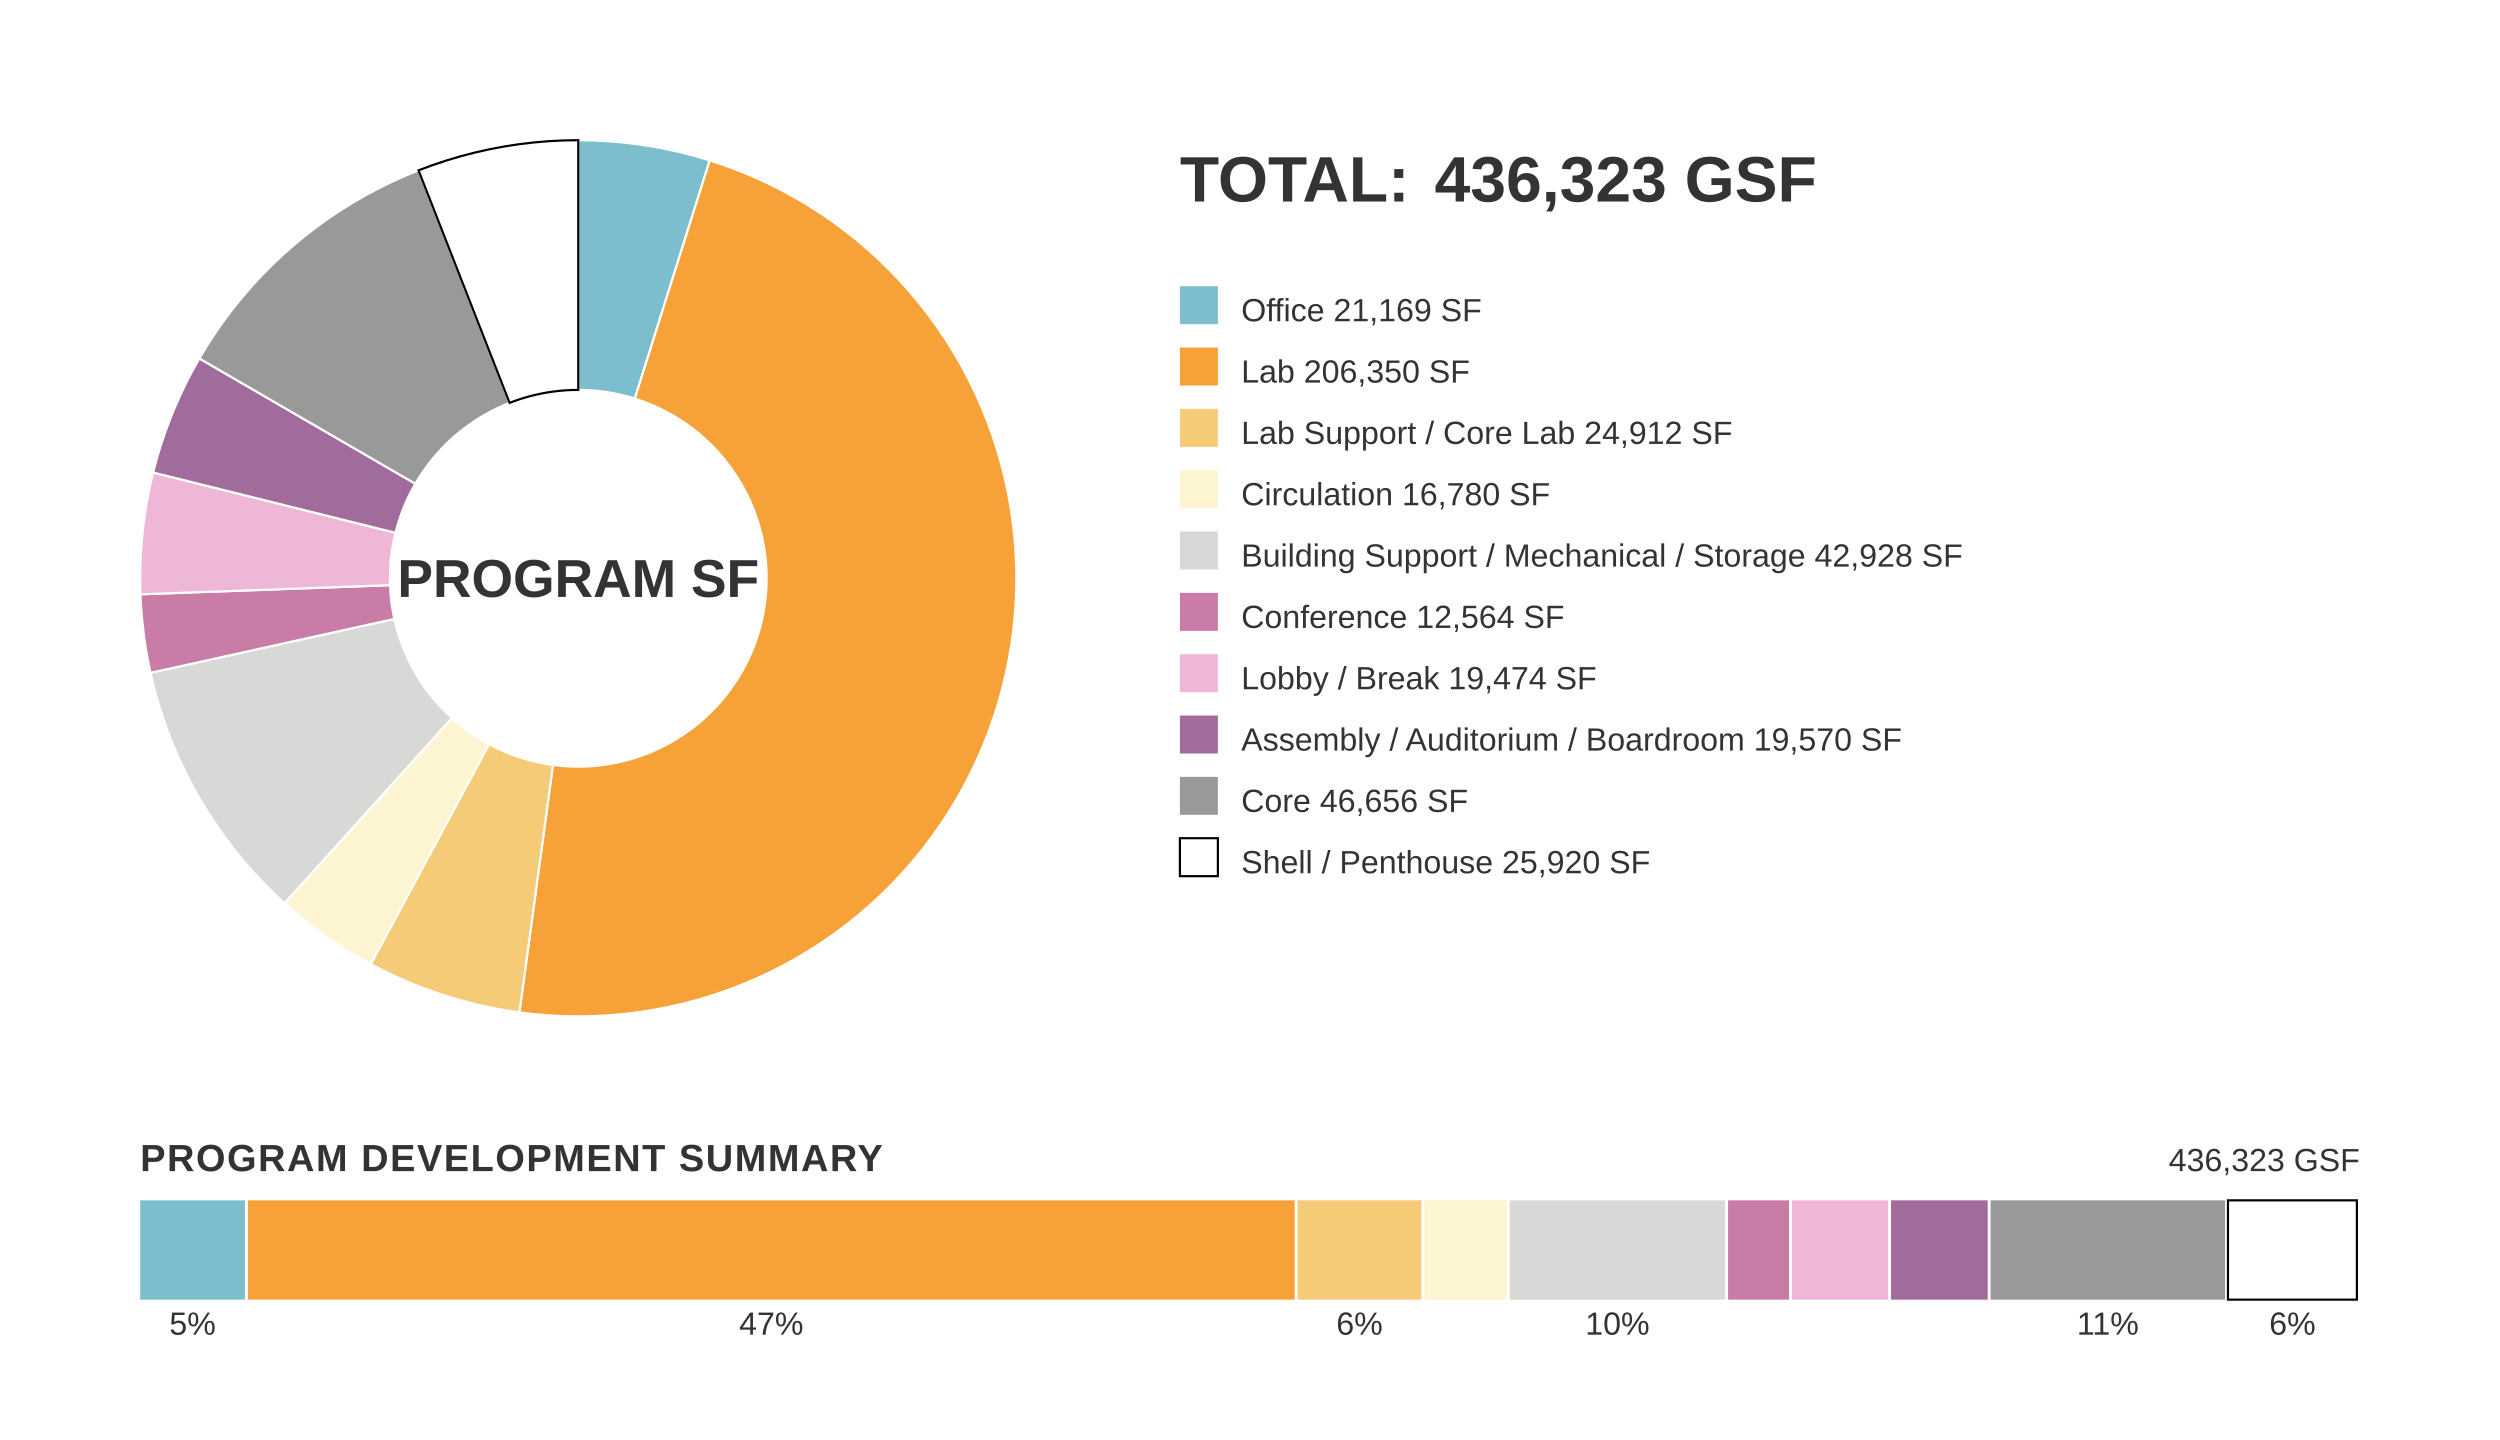
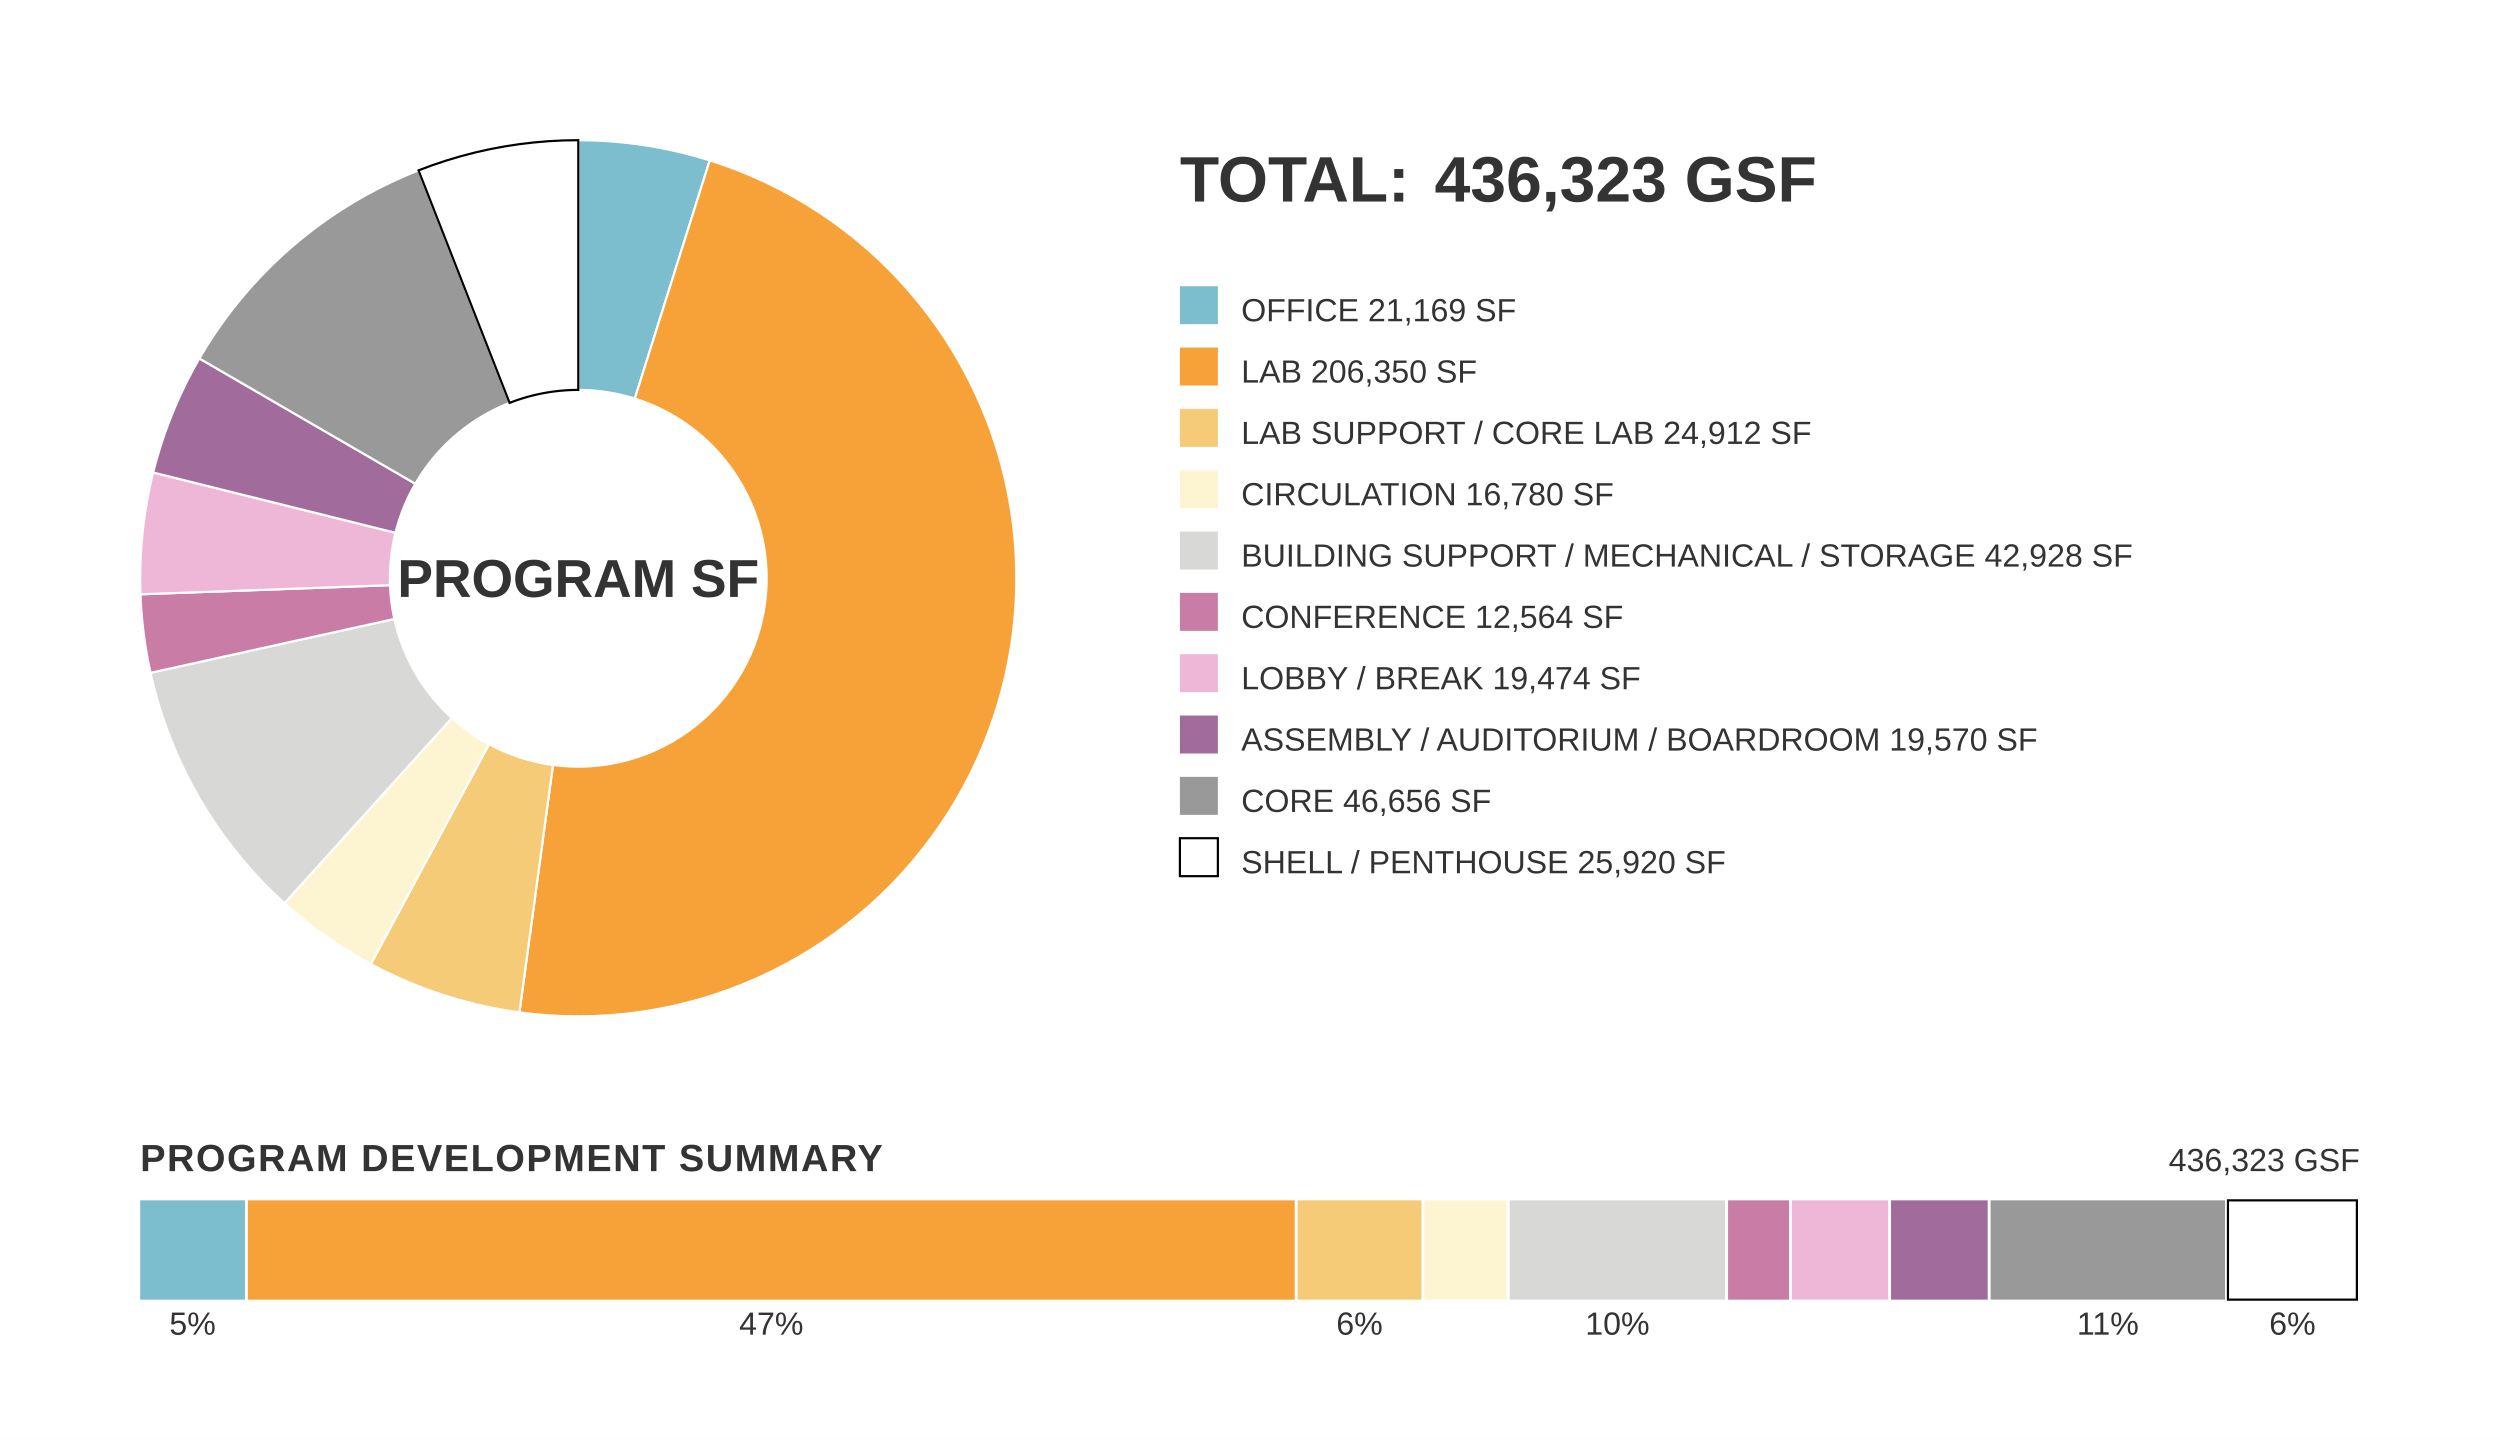
<svg xmlns="http://www.w3.org/2000/svg" width="856" height="493" viewBox="0 0 856 493">
  <rect width="100%" height="100%" fill="#FFFFFF" />
  <g id="PD_PIE">
    <path id="PIE_OFFICE" fill="#7CBECD" stroke="#FFFFFF" stroke-width="0.75" fill-rule="evenodd" d="M198,48 L203.08,48.086 L208.154,48.344 L213.216,48.774 L218.26,49.375 L223.282,50.146 L228.274,51.087 L233.232,52.196 L238.15,53.473 L243.021,54.916 L217.359,136.474 L215.264,135.853 L213.15,135.304 L211.018,134.827 L208.871,134.423 L206.712,134.091 L204.543,133.833 L202.366,133.648 L200.184,133.537 L198,133.5 Z" />
    <path id="PIE_LAB" fill="#F7A238" stroke="#FFFFFF" stroke-width="0.75" fill-rule="evenodd" d="M243.021,54.916 L247.937,56.556 L252.793,58.366 L257.584,60.342 L262.304,62.483 L266.947,64.785 L271.508,67.246 L275.981,69.864 L280.361,72.634 L284.643,75.554 L288.821,78.62 L292.891,81.829 L296.848,85.176 L300.686,88.659 L304.402,92.271 L307.991,96.01 L311.449,99.871 L314.771,103.848 L317.954,107.938 L320.993,112.136 L323.886,116.436 L326.629,120.834 L329.218,125.323 L331.65,129.9 L333.923,134.557 L336.033,139.291 L337.979,144.094 L339.758,148.962 L341.367,153.888 L342.806,158.867 L344.071,163.893 L345.162,168.96 L346.077,174.061 L346.816,179.19 L347.377,184.342 L347.76,189.511 L347.963,194.69 L347.988,199.872 L347.834,205.052 L347.501,210.224 L346.99,215.382 L346.3,220.518 L345.434,225.628 L344.391,230.704 L343.174,235.742 L341.784,240.735 L340.222,245.676 L338.49,250.561 L336.59,255.383 L334.525,260.136 L332.297,264.815 L329.909,269.415 L327.363,273.929 L324.663,278.353 L321.811,282.68 L318.812,286.907 L315.669,291.027 L312.385,295.037 L308.964,298.93 L305.411,302.704 L301.73,306.352 L297.925,309.87 L294.001,313.256 L289.962,316.503 L285.813,319.609 L281.56,322.57 L277.207,325.383 L272.759,328.043 L268.222,330.548 L263.601,332.894 L258.902,335.08 L254.13,337.102 L249.291,338.958 L244.391,340.646 L239.436,342.163 L234.431,343.509 L229.382,344.68 L224.296,345.677 L219.179,346.497 L214.037,347.14 L208.875,347.605 L203.7,347.892 L198.519,347.999 L193.337,347.927 L188.16,347.677 L182.995,347.248 L177.848,346.64 L189.335,261.915 L191.548,262.176 L193.769,262.361 L195.995,262.469 L198.223,262.5 L200.451,262.453 L202.676,262.33 L204.896,262.13 L207.107,261.854 L209.307,261.501 L211.494,261.073 L213.665,260.569 L215.817,259.99 L217.948,259.338 L220.055,258.612 L222.136,257.814 L224.188,256.944 L226.208,256.005 L228.195,254.995 L230.146,253.918 L232.059,252.774 L233.931,251.565 L235.76,250.292 L237.544,248.956 L239.28,247.56 L240.968,246.104 L242.604,244.591 L244.187,243.023 L245.715,241.4 L247.185,239.726 L248.597,238.002 L249.949,236.23 L251.239,234.413 L252.465,232.552 L253.626,230.65 L254.721,228.708 L255.748,226.731 L256.706,224.719 L257.594,222.675 L258.411,220.601 L259.155,218.501 L259.827,216.376 L260.425,214.229 L260.948,212.063 L261.397,209.88 L261.769,207.683 L262.065,205.474 L262.285,203.256 L262.429,201.033 L262.495,198.805 L262.484,196.577 L262.397,194.35 L262.232,192.127 L261.991,189.912 L261.673,187.706 L261.28,185.513 L260.811,183.334 L260.266,181.173 L259.648,179.032 L258.956,176.914 L258.191,174.82 L257.354,172.755 L256.447,170.72 L255.47,168.717 L254.424,166.749 L253.31,164.818 L252.131,162.928 L250.887,161.078 L249.58,159.274 L248.212,157.515 L246.783,155.804 L245.296,154.144 L243.753,152.537 L242.155,150.983 L240.504,149.486 L238.803,148.047 L237.053,146.667 L235.257,145.348 L233.415,144.093 L231.532,142.901 L229.609,141.776 L227.647,140.718 L225.651,139.728 L223.621,138.807 L221.561,137.957 L219.473,137.179 L217.359,136.474 Z" />
    <path id="PIE_LAB_SUPPORT" fill="#F5CB78" stroke="#FFFFFF" stroke-width="0.75" fill-rule="evenodd" d="M177.848,346.64 L173.012,345.904 L168.203,345.011 L163.425,343.961 L158.684,342.756 L153.985,341.397 L149.332,339.885 L144.732,338.223 L140.188,336.412 L135.705,334.453 L131.289,332.349 L126.944,330.102 L167.446,254.804 L169.314,255.77 L171.213,256.675 L173.141,257.517 L175.095,258.296 L177.073,259.011 L179.073,259.661 L181.094,260.245 L183.133,260.763 L185.187,261.215 L187.255,261.599 L189.335,261.915 Z" />
    <path id="PIE_CIRCULATION" fill="#FDF5D1" stroke="#FFFFFF" stroke-width="0.75" fill-rule="evenodd" d="M126.944,330.102 L122.427,327.571 L118,324.886 L113.669,322.049 L109.438,319.065 L105.313,315.937 L101.298,312.668 L97.398,309.262 L154.741,245.843 L156.418,247.307 L158.144,248.713 L159.918,250.058 L161.738,251.341 L163.6,252.561 L165.504,253.716 L167.446,254.804 Z" />
    <path id="PIE_BUILDING_SUPPORT" fill="#D8D8D6" stroke="#FFFFFF" stroke-width="0.75" fill-rule="evenodd" d="M97.398,309.262 L93.637,305.742 L89.999,302.095 L86.488,298.325 L83.109,294.437 L79.866,290.435 L76.762,286.325 L73.8,282.11 L70.986,277.796 L68.321,273.387 L65.809,268.89 L63.452,264.31 L61.255,259.651 L59.219,254.919 L57.346,250.12 L55.64,245.26 L54.101,240.344 L52.732,235.378 L51.534,230.368 L135.02,211.918 L135.535,214.073 L136.123,216.208 L136.785,218.322 L137.519,220.412 L138.324,222.475 L139.2,224.51 L140.145,226.513 L141.158,228.483 L142.238,230.417 L143.384,232.312 L144.594,234.167 L145.868,235.98 L147.202,237.747 L148.597,239.468 L150.05,241.14 L151.56,242.761 L153.124,244.329 L154.741,245.843 Z" />
    <path id="PIE_CONFERENCE" fill="#C97CA6" stroke="#FFFFFF" stroke-width="0.75" fill-rule="evenodd" d="M51.534,230.368 L50.625,225.938 L49.849,221.482 L49.209,217.004 L48.703,212.509 L48.334,208.002 L48.1,203.485 L133.543,200.358 L133.644,202.301 L133.802,204.239 L134.02,206.172 L134.295,208.097 L134.629,210.013 L135.02,211.918 Z" />
    <path id="PIE_LOBBY" fill="#EFB7D7" stroke="#FFFFFF" stroke-width="0.75" fill-rule="evenodd" d="M48.1,203.485 L48.002,198.812 L48.05,194.139 L48.243,189.469 L48.581,184.808 L49.065,180.159 L49.693,175.528 L50.465,170.918 L51.38,166.335 L52.438,161.783 L135.408,182.427 L134.954,184.384 L134.56,186.355 L134.228,188.337 L133.958,190.328 L133.75,192.327 L133.604,194.332 L133.521,196.34 L133.501,198.349 L133.543,200.358 Z" />
    <path id="PIE_ASSEMBLY" fill="#A16C9B" stroke="#FFFFFF" stroke-width="0.75" fill-rule="evenodd" d="M52.438,161.783 L53.643,157.243 L54.99,152.744 L56.477,148.289 L58.103,143.882 L59.866,139.529 L61.764,135.232 L63.796,130.998 L65.959,126.829 L68.252,122.73 L142.209,165.634 L141.223,167.397 L140.292,169.189 L139.419,171.01 L138.602,172.857 L137.844,174.729 L137.145,176.624 L136.506,178.54 L135.927,180.475 L135.408,182.427 Z" />
    <path id="PIE_CORE" fill="#999999" stroke="#FFFFFF" stroke-width="0.75" fill-rule="evenodd" d="M68.252,122.73 L70.854,118.415 L73.599,114.189 L76.484,110.058 L79.506,106.026 L82.662,102.098 L85.948,98.279 L89.361,94.571 L92.896,90.981 L96.55,87.511 L100.318,84.166 L104.196,80.949 L108.181,77.865 L112.266,74.916 L116.449,72.106 L120.723,69.438 L125.085,66.915 L129.529,64.54 L134.05,62.315 L138.643,60.244 L143.304,58.328 L174.481,137.941 L172.477,138.765 L170.501,139.656 L168.557,140.612 L166.646,141.633 L164.771,142.718 L162.933,143.865 L161.135,145.074 L159.378,146.342 L157.664,147.668 L155.997,149.051 L154.376,150.49 L152.805,151.982 L151.285,153.526 L149.818,155.12 L148.405,156.762 L147.048,158.451 L145.748,160.185 L144.507,161.961 L143.327,163.778 L142.209,165.634 Z" />
    <path id="PIE_SHELL" fill="#FFFFFF" stroke="#000000" stroke-width="0.75" fill-rule="evenodd" d="M143.304,58.328 L148.073,56.553 L152.901,54.94 L157.78,53.493 L162.706,52.211 L167.672,51.098 L172.673,50.154 L177.703,49.38 L182.757,48.777 L187.828,48.345 L192.911,48.086 L198,48 L198,133.5 L195.812,133.537 L193.626,133.648 L191.446,133.834 L189.272,134.093 L187.109,134.426 L184.959,134.832 L182.823,135.311 L180.705,135.862 L178.607,136.484 L176.532,137.178 L174.481,137.941 Z" />
    <path id="BAR_OFFICE" fill="#7CBECD" stroke="none" stroke-width="0" fill-rule="evenodd" d="M48,411 L83.873,411 L83.873,445 L48,445 Z" />
    <path id="BAR_LAB" fill="#F7A238" stroke="none" stroke-width="0" fill-rule="evenodd" d="M84.873,411 L443.299,411 L443.299,445 L84.873,445 Z" />
    <path id="BAR_LAB_SUPPORT" fill="#F5CB78" stroke="none" stroke-width="0" fill-rule="evenodd" d="M444.299,411 L486.692,411 L486.692,445 L444.299,445 Z" />
    <path id="BAR_CIRCULATION" fill="#FDF5D1" stroke="none" stroke-width="0" fill-rule="evenodd" d="M487.692,411 L515.919,411 L515.919,445 L487.692,445 Z" />
    <path id="BAR_BUILDING_SUPPORT" fill="#D8D8D6" stroke="none" stroke-width="0" fill-rule="evenodd" d="M516.919,411 L590.692,411 L590.692,445 L516.919,445 Z" />
    <path id="BAR_CONFERENCE" fill="#C97CA6" stroke="none" stroke-width="0" fill-rule="evenodd" d="M591.692,411 L612.576,411 L612.576,445 L591.692,445 Z" />
    <path id="BAR_LOBBY" fill="#EFB7D7" stroke="none" stroke-width="0" fill-rule="evenodd" d="M613.576,411 L646.496,411 L646.496,445 L613.576,445 Z" />
    <path id="BAR_ASSEMBLY" fill="#A16C9B" stroke="none" stroke-width="0" fill-rule="evenodd" d="M647.496,411 L680.585,411 L680.585,445 L647.496,445 Z" />
    <path id="BAR_CORE" fill="#999999" stroke="none" stroke-width="0" fill-rule="evenodd" d="M681.585,411 L761.853,411 L761.853,445 L681.585,445 Z" />
    <path id="BAR_SHELL" fill="#FFFFFF" stroke="#000000" stroke-width="0.75" fill-rule="evenodd" d="M762.853,411 L807,411 L807,445 L762.853,445 Z" />
  </g>
  <g id="PD_PIE_LEGEND">
-     <text id="PIE_TOTAL_LBL" x="404" y="69" font-family="Arial, Arial, sans-serif" font-weight="bold" font-size="22" text-anchor="start" fill="#333333">
+     <text id="PIE_TOTAL_LBL" x="404" y="69" font-family="Futura PT, Futura, Arial, sans-serif" font-weight="bold" font-size="22" text-anchor="start" fill="#333333">
      <tspan x="404" dy="0">TOTAL:</tspan>
    </text>
-     <text id="PIE_TOTAL" x="491.2" y="69" font-family="Arial, Arial, sans-serif" font-weight="bold" font-size="22" text-anchor="start" fill="#333333">
+     <text id="PIE_TOTAL" x="491.2" y="69" font-family="Futura PT, Futura, Arial, sans-serif" font-weight="bold" font-size="22" text-anchor="start" fill="#333333">
      <tspan x="491.2" dy="0">436,323 GSF</tspan>
    </text>
    <path id="PIE_LEG_OFFICE" fill="#7CBECD" stroke="none" stroke-width="0" fill-rule="evenodd" d="M404,98 L417,98 L417,111 L404,111 Z" />
-     <text id="PIE_LEG_OFFICE_TXT" x="425" y="110" font-family="Arial, Arial, sans-serif" font-weight="normal" font-size="11" text-anchor="start" fill="#333333">
-       <tspan x="425" dy="0">Office  21,169 SF</tspan>
+     <text id="PIE_LEG_OFFICE_TXT" x="425" y="110" font-family="Futura PT, Futura, Arial, sans-serif" font-weight="normal" font-size="11" text-anchor="start" fill="#333333">
+       <tspan x="425" dy="0">OFFICE  21,169 SF</tspan>
    </text>
    <path id="PIE_LEG_LAB" fill="#F7A238" stroke="none" stroke-width="0" fill-rule="evenodd" d="M404,119 L417,119 L417,132 L404,132 Z" />
-     <text id="PIE_LEG_LAB_TXT" x="425" y="131" font-family="Arial, Arial, sans-serif" font-weight="normal" font-size="11" text-anchor="start" fill="#333333">
-       <tspan x="425" dy="0">Lab  206,350 SF</tspan>
+     <text id="PIE_LEG_LAB_TXT" x="425" y="131" font-family="Futura PT, Futura, Arial, sans-serif" font-weight="normal" font-size="11" text-anchor="start" fill="#333333">
+       <tspan x="425" dy="0">LAB  206,350 SF</tspan>
    </text>
    <path id="PIE_LEG_LAB_SUPPORT" fill="#F5CB78" stroke="none" stroke-width="0" fill-rule="evenodd" d="M404,140 L417,140 L417,153 L404,153 Z" />
-     <text id="PIE_LEG_LAB_SUPPORT_TXT" x="425" y="152" font-family="Arial, Arial, sans-serif" font-weight="normal" font-size="11" text-anchor="start" fill="#333333">
-       <tspan x="425" dy="0">Lab Support / Core Lab  24,912 SF</tspan>
+     <text id="PIE_LEG_LAB_SUPPORT_TXT" x="425" y="152" font-family="Futura PT, Futura, Arial, sans-serif" font-weight="normal" font-size="11" text-anchor="start" fill="#333333">
+       <tspan x="425" dy="0">LAB SUPPORT / CORE LAB  24,912 SF</tspan>
    </text>
    <path id="PIE_LEG_CIRCULATION" fill="#FDF5D1" stroke="none" stroke-width="0" fill-rule="evenodd" d="M404,161 L417,161 L417,174 L404,174 Z" />
-     <text id="PIE_LEG_CIRCULATION_TXT" x="425" y="173" font-family="Arial, Arial, sans-serif" font-weight="normal" font-size="11" text-anchor="start" fill="#333333">
-       <tspan x="425" dy="0">Circulation  16,780 SF</tspan>
+     <text id="PIE_LEG_CIRCULATION_TXT" x="425" y="173" font-family="Futura PT, Futura, Arial, sans-serif" font-weight="normal" font-size="11" text-anchor="start" fill="#333333">
+       <tspan x="425" dy="0">CIRCULATION  16,780 SF</tspan>
    </text>
    <path id="PIE_LEG_BUILDING_SUPPORT" fill="#D8D8D6" stroke="none" stroke-width="0" fill-rule="evenodd" d="M404,182 L417,182 L417,195 L404,195 Z" />
-     <text id="PIE_LEG_BUILDING_SUPPORT_TXT" x="425" y="194" font-family="Arial, Arial, sans-serif" font-weight="normal" font-size="11" text-anchor="start" fill="#333333">
-       <tspan x="425" dy="0">Building Support / Mechanical / Storage  42,928 SF</tspan>
+     <text id="PIE_LEG_BUILDING_SUPPORT_TXT" x="425" y="194" font-family="Futura PT, Futura, Arial, sans-serif" font-weight="normal" font-size="11" text-anchor="start" fill="#333333">
+       <tspan x="425" dy="0">BUILDING SUPPORT / MECHANICAL / STORAGE  42,928 SF</tspan>
    </text>
    <path id="PIE_LEG_CONFERENCE" fill="#C97CA6" stroke="none" stroke-width="0" fill-rule="evenodd" d="M404,203 L417,203 L417,216 L404,216 Z" />
-     <text id="PIE_LEG_CONFERENCE_TXT" x="425" y="215" font-family="Arial, Arial, sans-serif" font-weight="normal" font-size="11" text-anchor="start" fill="#333333">
-       <tspan x="425" dy="0">Conference  12,564 SF</tspan>
+     <text id="PIE_LEG_CONFERENCE_TXT" x="425" y="215" font-family="Futura PT, Futura, Arial, sans-serif" font-weight="normal" font-size="11" text-anchor="start" fill="#333333">
+       <tspan x="425" dy="0">CONFERENCE  12,564 SF</tspan>
    </text>
    <path id="PIE_LEG_LOBBY" fill="#EFB7D7" stroke="none" stroke-width="0" fill-rule="evenodd" d="M404,224 L417,224 L417,237 L404,237 Z" />
-     <text id="PIE_LEG_LOBBY_TXT" x="425" y="236" font-family="Arial, Arial, sans-serif" font-weight="normal" font-size="11" text-anchor="start" fill="#333333">
-       <tspan x="425" dy="0">Lobby / Break  19,474 SF</tspan>
+     <text id="PIE_LEG_LOBBY_TXT" x="425" y="236" font-family="Futura PT, Futura, Arial, sans-serif" font-weight="normal" font-size="11" text-anchor="start" fill="#333333">
+       <tspan x="425" dy="0">LOBBY / BREAK  19,474 SF</tspan>
    </text>
    <path id="PIE_LEG_ASSEMBLY" fill="#A16C9B" stroke="none" stroke-width="0" fill-rule="evenodd" d="M404,245 L417,245 L417,258 L404,258 Z" />
-     <text id="PIE_LEG_ASSEMBLY_TXT" x="425" y="257" font-family="Arial, Arial, sans-serif" font-weight="normal" font-size="11" text-anchor="start" fill="#333333">
-       <tspan x="425" dy="0">Assembly / Auditorium / Boardroom  19,570 SF</tspan>
+     <text id="PIE_LEG_ASSEMBLY_TXT" x="425" y="257" font-family="Futura PT, Futura, Arial, sans-serif" font-weight="normal" font-size="11" text-anchor="start" fill="#333333">
+       <tspan x="425" dy="0">ASSEMBLY / AUDITORIUM / BOARDROOM  19,570 SF</tspan>
    </text>
    <path id="PIE_LEG_CORE" fill="#999999" stroke="none" stroke-width="0" fill-rule="evenodd" d="M404,266 L417,266 L417,279 L404,279 Z" />
-     <text id="PIE_LEG_CORE_TXT" x="425" y="278" font-family="Arial, Arial, sans-serif" font-weight="normal" font-size="11" text-anchor="start" fill="#333333">
-       <tspan x="425" dy="0">Core  46,656 SF</tspan>
+     <text id="PIE_LEG_CORE_TXT" x="425" y="278" font-family="Futura PT, Futura, Arial, sans-serif" font-weight="normal" font-size="11" text-anchor="start" fill="#333333">
+       <tspan x="425" dy="0">CORE  46,656 SF</tspan>
    </text>
    <path id="PIE_LEG_SHELL" fill="#FFFFFF" stroke="#000000" stroke-width="0.75" fill-rule="evenodd" d="M404,287 L417,287 L417,300 L404,300 Z" />
-     <text id="PIE_LEG_SHELL_TXT" x="425" y="299" font-family="Arial, Arial, sans-serif" font-weight="normal" font-size="11" text-anchor="start" fill="#333333">
-       <tspan x="425" dy="0">Shell / Penthouse  25,920 SF</tspan>
+     <text id="PIE_LEG_SHELL_TXT" x="425" y="299" font-family="Futura PT, Futura, Arial, sans-serif" font-weight="normal" font-size="11" text-anchor="start" fill="#333333">
+       <tspan x="425" dy="0">SHELL / PENTHOUSE  25,920 SF</tspan>
    </text>
  </g>
  <g id="PD_PIE_TEXT">
-     <text id="PIE_CENTER" x="198" y="204.396" font-family="Arial, Arial, sans-serif" font-weight="bold" font-size="18.275" text-anchor="middle" fill="#333333">
+     <text id="PIE_CENTER" x="198" y="204.396" font-family="Futura PT, Futura, Arial, sans-serif" font-weight="bold" font-size="18.275" text-anchor="middle" fill="#333333">
      <tspan x="198" dy="0">PROGRAM SF</tspan>
    </text>
-     <text id="BAR_TITLE" x="48" y="401" font-family="Arial, Arial, sans-serif" font-weight="bold" font-size="13" text-anchor="start" fill="#333333" letter-spacing="0.52">
+     <text id="BAR_TITLE" x="48" y="401" font-family="Futura PT, Futura, Arial, sans-serif" font-weight="bold" font-size="13" text-anchor="start" fill="#333333" letter-spacing="0.52">
      <tspan x="48" dy="0">PROGRAM DEVELOPMENT SUMMARY</tspan>
    </text>
-     <text id="BAR_OFFICE_TXT" x="65.936" y="457" font-family="Arial, Arial, sans-serif" font-weight="normal" font-size="11" text-anchor="middle" fill="#333333">
+     <text id="BAR_OFFICE_TXT" x="65.936" y="457" font-family="Futura PT, Futura, Arial, sans-serif" font-weight="normal" font-size="11" text-anchor="middle" fill="#333333">
      <tspan x="65.936" dy="0">5%</tspan>
    </text>
-     <text id="BAR_LAB_TXT" x="264.086" y="457" font-family="Arial, Arial, sans-serif" font-weight="normal" font-size="11" text-anchor="middle" fill="#333333">
+     <text id="BAR_LAB_TXT" x="264.086" y="457" font-family="Futura PT, Futura, Arial, sans-serif" font-weight="normal" font-size="11" text-anchor="middle" fill="#333333">
      <tspan x="264.086" dy="0">47%</tspan>
    </text>
-     <text id="BAR_LAB_SUPPORT_TXT" x="465.496" y="457" font-family="Arial, Arial, sans-serif" font-weight="normal" font-size="11" text-anchor="middle" fill="#333333">
+     <text id="BAR_LAB_SUPPORT_TXT" x="465.496" y="457" font-family="Futura PT, Futura, Arial, sans-serif" font-weight="normal" font-size="11" text-anchor="middle" fill="#333333">
      <tspan x="465.496" dy="0">6%</tspan>
    </text>
-     <text id="BAR_BUILDING_SUPPORT_TXT" x="553.806" y="457" font-family="Arial, Arial, sans-serif" font-weight="normal" font-size="11" text-anchor="middle" fill="#333333">
+     <text id="BAR_BUILDING_SUPPORT_TXT" x="553.806" y="457" font-family="Futura PT, Futura, Arial, sans-serif" font-weight="normal" font-size="11" text-anchor="middle" fill="#333333">
      <tspan x="553.806" dy="0">10%</tspan>
    </text>
-     <text id="BAR_CORE_TXT" x="721.719" y="457" font-family="Arial, Arial, sans-serif" font-weight="normal" font-size="11" text-anchor="middle" fill="#333333">
+     <text id="BAR_CORE_TXT" x="721.719" y="457" font-family="Futura PT, Futura, Arial, sans-serif" font-weight="normal" font-size="11" text-anchor="middle" fill="#333333">
      <tspan x="721.719" dy="0">11%</tspan>
    </text>
-     <text id="BAR_SHELL_TXT" x="784.926" y="457" font-family="Arial, Arial, sans-serif" font-weight="normal" font-size="11" text-anchor="middle" fill="#333333">
+     <text id="BAR_SHELL_TXT" x="784.926" y="457" font-family="Futura PT, Futura, Arial, sans-serif" font-weight="normal" font-size="11" text-anchor="middle" fill="#333333">
      <tspan x="784.926" dy="0">6%</tspan>
    </text>
-     <text id="BAR_TOTAL" x="808" y="401" font-family="Arial, Arial, sans-serif" font-weight="normal" font-size="11" text-anchor="end" fill="#333333">
+     <text id="BAR_TOTAL" x="808" y="401" font-family="Futura PT, Futura, Arial, sans-serif" font-weight="normal" font-size="11" text-anchor="end" fill="#333333">
      <tspan x="808" dy="0">436,323 GSF</tspan>
    </text>
  </g>
</svg>
